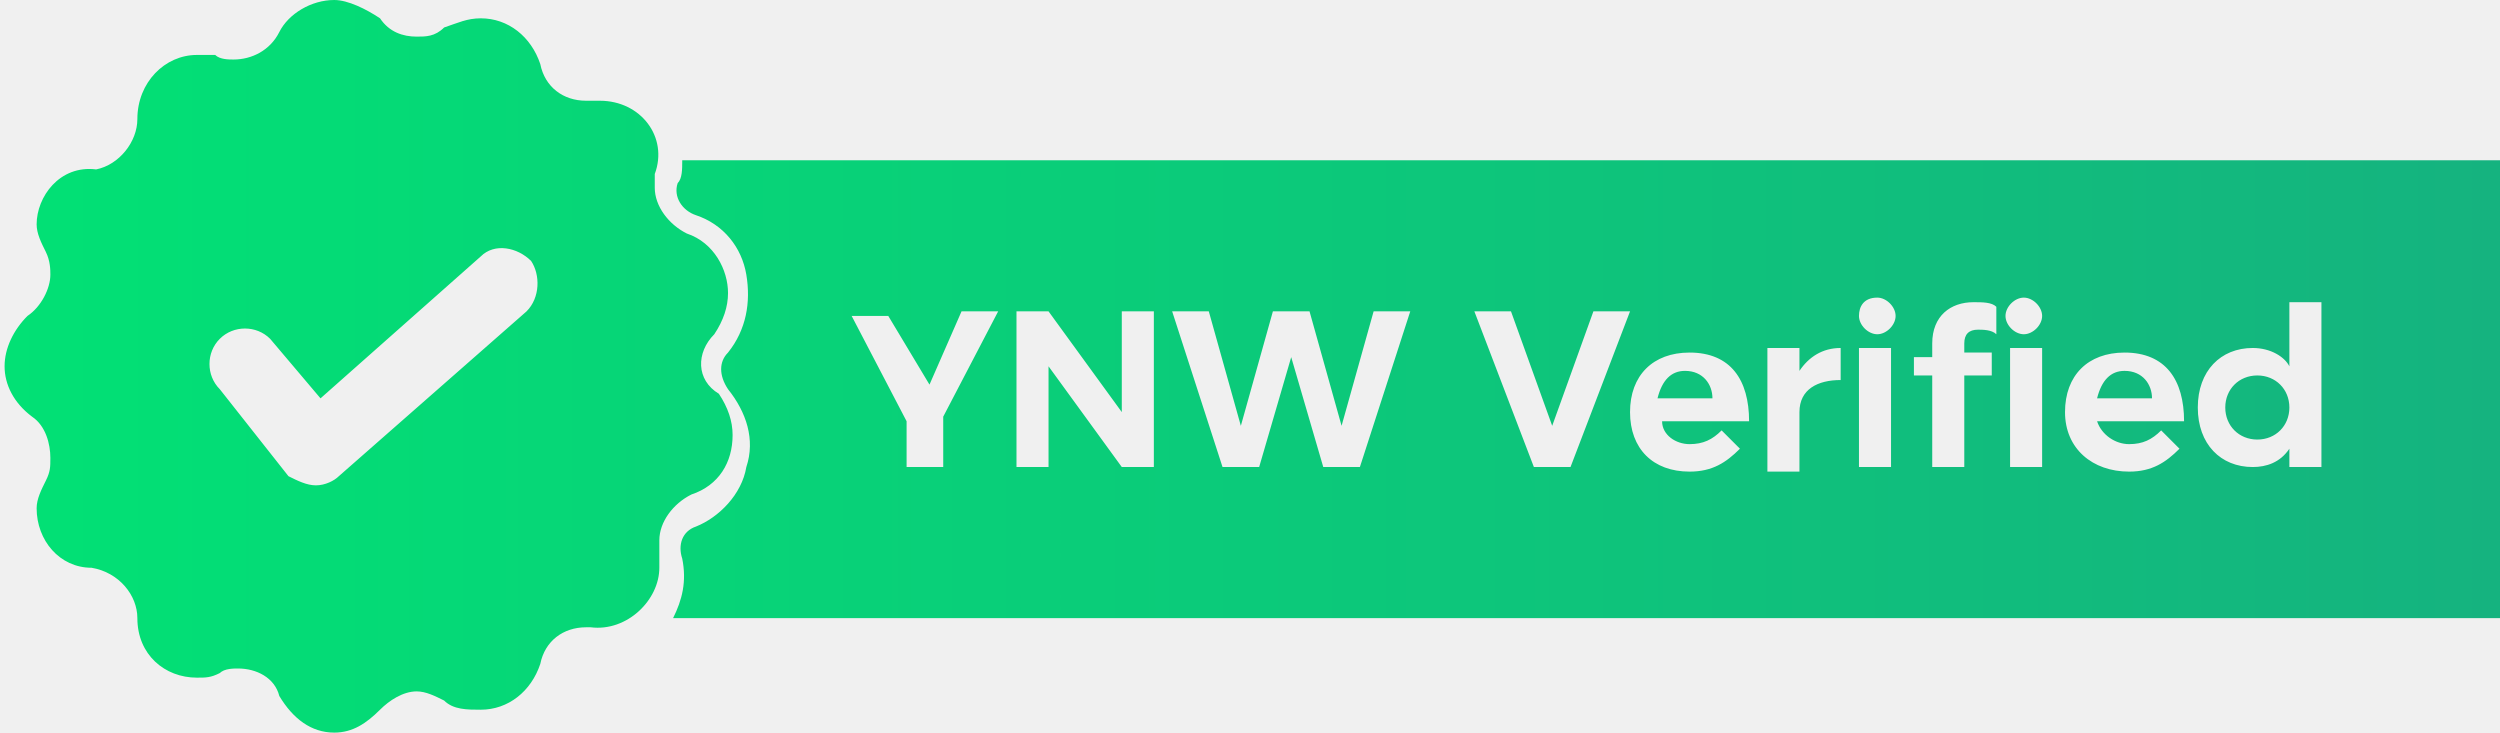
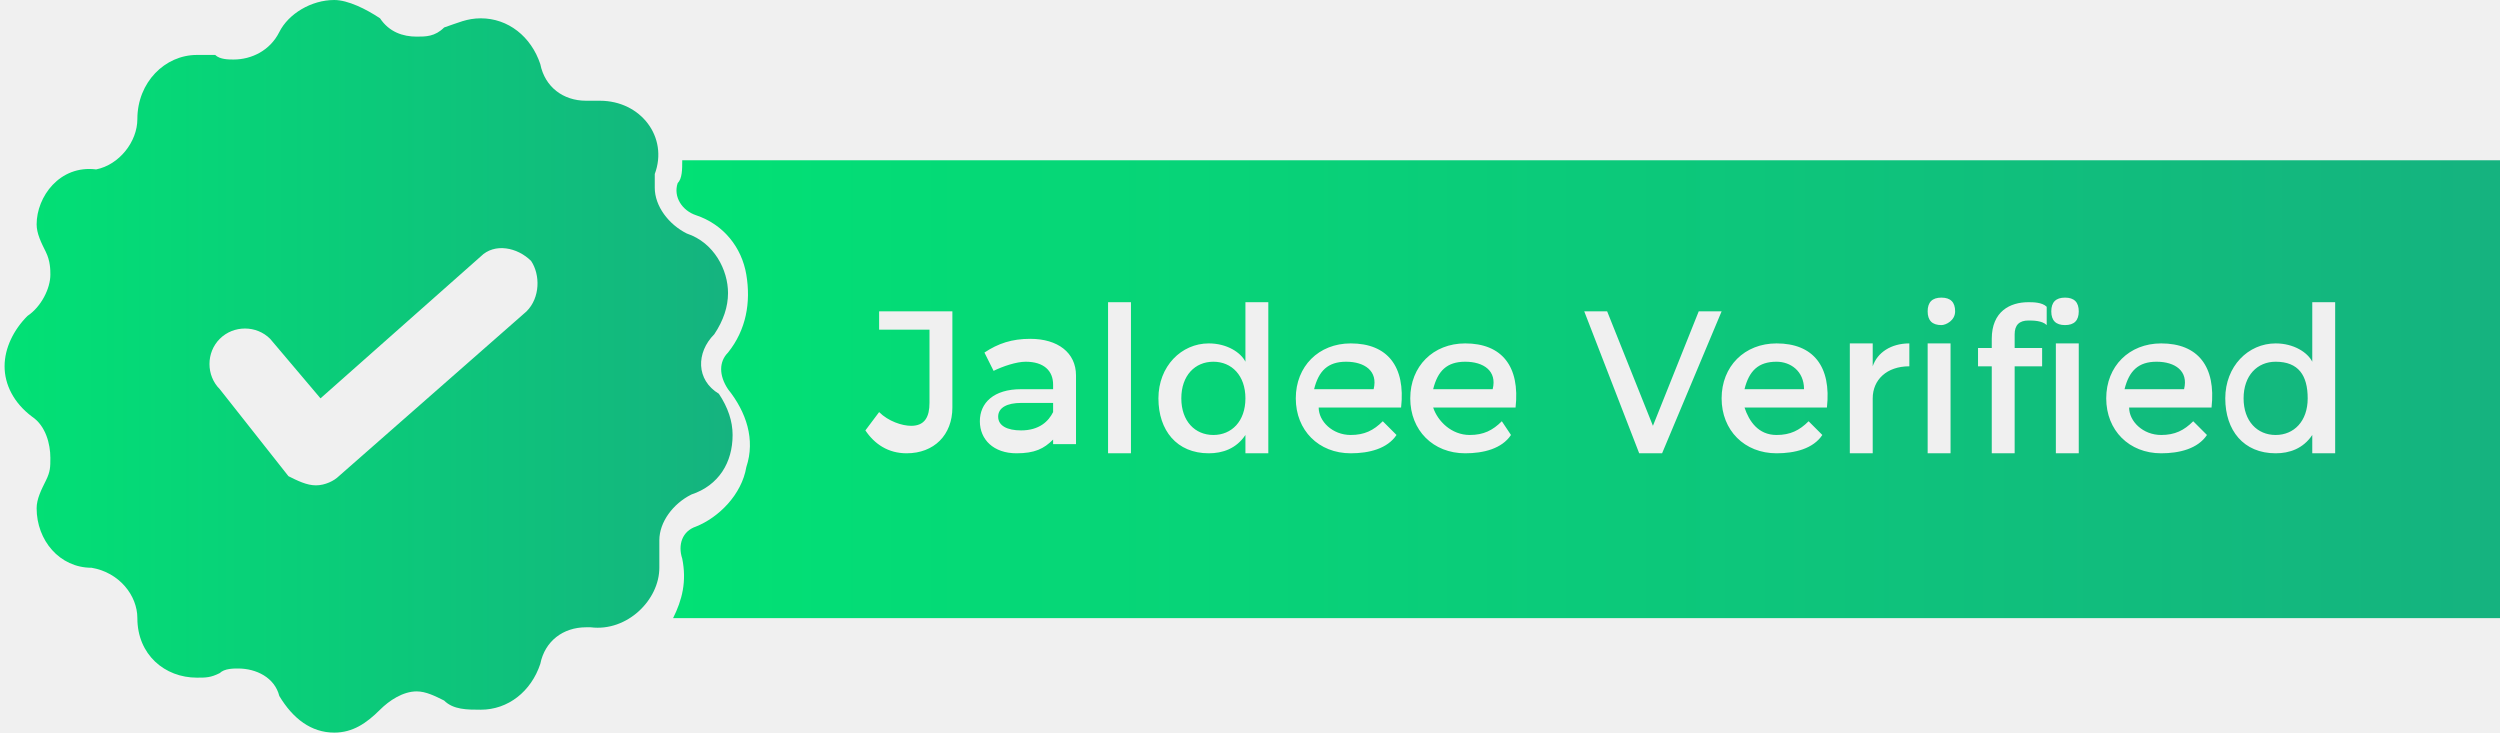
<svg xmlns="http://www.w3.org/2000/svg" version="1.1" id="verified" x="0px" y="0px" viewBox="0 0 54.6 16" style="enable-background:new 0 0 54.6 16;" xml:space="preserve">
  <style type="text/css">
	.st0{fill:url(#SVGID_1_);}
- 	.st1{display:none;}
- 	.st2{display:inline;fill:#FFFFFF;}
+ 	.st1{fill:url(#SVGID_2_);}
+ 	.st2{display:none;}
+ 	.st3{display:inline;fill:#FFFFFF;}
</style>
  <g>
-     <linearGradient id="SVGID_1_" gradientUnits="userSpaceOnUse" x1="6.127904e-02" y1="8" x2="54.573" y2="8">
+     <linearGradient id="SVGID_1_" gradientUnits="userSpaceOnUse" x1="9.997559e-02" y1="10" x2="16" y2="10" gradientTransform="matrix(1 0 0 -1 0 18)">
      <stop offset="0" style="stop-color:#02E175" />
      <stop offset="2.147645e-02" style="stop-color:#02E075" />
      <stop offset="1" style="stop-color:#15B37F" />
    </linearGradient>
-     <path class="st0" d="M15.6,7.3c0.2-0.3,0.3-0.6,0.3-0.9c0-0.5-0.3-1.1-0.9-1.3c-0.4-0.2-0.7-0.6-0.7-1c0-0.1,0-0.2,0-0.3   C14.6,3,14,2.2,13.1,2.2c0,0-0.1,0-0.2,0c0,0-0.1,0-0.1,0c-0.5,0-0.9-0.3-1-0.8c-0.2-0.6-0.7-1-1.3-1c-0.3,0-0.5,0.1-0.8,0.2   C9.5,0.8,9.3,0.8,9.1,0.8c-0.3,0-0.6-0.1-0.8-0.4C8,0.2,7.6,0,7.3,0c-0.5,0-1,0.3-1.2,0.7c-0.2,0.4-0.6,0.6-1,0.6   c-0.1,0-0.3,0-0.4-0.1C4.6,1.2,4.4,1.2,4.3,1.2c-0.7,0-1.3,0.6-1.3,1.4c0,0.5-0.4,1-0.9,1.1C1.3,3.6,0.8,4.3,0.8,4.9   c0,0.2,0.1,0.4,0.2,0.6C1.1,5.7,1.1,5.9,1.1,6c0,0.3-0.2,0.7-0.5,0.9C0.3,7.2,0.1,7.6,0.1,8c0,0.4,0.2,0.8,0.6,1.1   C1,9.3,1.1,9.7,1.1,10c0,0.2,0,0.3-0.1,0.5c-0.1,0.2-0.2,0.4-0.2,0.6c0,0.7,0.5,1.3,1.2,1.3C2.6,12.5,3,13,3,13.5   c0,0.8,0.6,1.3,1.3,1.3c0.2,0,0.3,0,0.5-0.1c0.1-0.1,0.3-0.1,0.4-0.1c0.4,0,0.8,0.2,0.9,0.6C6.4,15.7,6.8,16,7.3,16   c0.4,0,0.7-0.2,1-0.5c0.2-0.2,0.5-0.4,0.8-0.4c0.2,0,0.4,0.1,0.6,0.2c0.2,0.2,0.5,0.2,0.8,0.2c0.6,0,1.1-0.4,1.3-1   c0.1-0.5,0.5-0.8,1-0.8c0,0,0.1,0,0.1,0c0.8,0.1,1.5-0.6,1.5-1.3c0-0.1,0-0.2,0-0.3c0-0.1,0-0.2,0-0.3c0-0.4,0.3-0.8,0.7-1   c0.6-0.2,0.9-0.7,0.9-1.3c0-0.3-0.1-0.6-0.3-0.9C15.2,8.3,15.2,7.7,15.6,7.3z M11.5,6.8l-4.1,3.6c-0.1,0.1-0.3,0.2-0.5,0.2   c-0.2,0-0.4-0.1-0.6-0.2L4.8,8.5c-0.3-0.3-0.3-0.8,0-1.1c0.3-0.3,0.8-0.3,1.1,0L7,8.7l3.5-3.1c0.3-0.3,0.8-0.2,1.1,0.1   C11.8,6,11.8,6.5,11.5,6.8z M36.8,8.1c-0.3,0-0.5,0.2-0.6,0.6h1.2C37.4,8.4,37.2,8.1,36.8,8.1z M36.8,8.1c-0.3,0-0.5,0.2-0.6,0.6   h1.2C37.4,8.4,37.2,8.1,36.8,8.1z M36.8,8.1c-0.3,0-0.5,0.2-0.6,0.6h1.2C37.4,8.4,37.2,8.1,36.8,8.1z M36.8,8.1   c-0.3,0-0.5,0.2-0.6,0.6h1.2C37.4,8.4,37.2,8.1,36.8,8.1z M36.8,8.1c-0.3,0-0.5,0.2-0.6,0.6h1.2C37.4,8.4,37.2,8.1,36.8,8.1z    M36.8,8.1c-0.3,0-0.5,0.2-0.6,0.6h1.2C37.4,8.4,37.2,8.1,36.8,8.1z M36.8,8.1c-0.3,0-0.5,0.2-0.6,0.6h1.2   C37.4,8.4,37.2,8.1,36.8,8.1z M46.4,8.1c-0.3,0-0.5,0.2-0.6,0.6H47C47,8.4,46.8,8.1,46.4,8.1z M46.4,8.1c-0.3,0-0.5,0.2-0.6,0.6H47   C47,8.4,46.8,8.1,46.4,8.1z M36.8,8.1c-0.3,0-0.5,0.2-0.6,0.6h1.2C37.4,8.4,37.2,8.1,36.8,8.1z M54.6,3.5H14.9c0,0.2,0,0.4-0.1,0.5   c-0.1,0.3,0.1,0.6,0.4,0.7c0.6,0.2,1,0.7,1.1,1.3c0.1,0.6,0,1.2-0.4,1.7c-0.2,0.2-0.2,0.5,0,0.8c0.4,0.5,0.6,1.1,0.4,1.7   c-0.1,0.6-0.6,1.1-1.1,1.3c-0.3,0.1-0.4,0.4-0.3,0.7c0.1,0.5,0,0.9-0.2,1.3h39.9V8.4L54.6,3.5z M44.2,6.5c0.2,0,0.4,0.2,0.4,0.4   c0,0.2-0.2,0.4-0.4,0.4c-0.2,0-0.4-0.2-0.4-0.4C43.8,6.7,44,6.5,44.2,6.5z M41,6.5c0.2,0,0.4,0.2,0.4,0.4c0,0.2-0.2,0.4-0.4,0.4   c-0.2,0-0.4-0.2-0.4-0.4C40.6,6.7,40.7,6.5,41,6.5z M20.6,9.1v1.1h-0.8V9.2l-1.2-2.3h0.8l0.9,1.5L21,6.8h0.8L20.6,9.1z M25.2,10.2   h-0.7l-1.6-2.2v2.2h-0.7V6.8h0.7L24.5,9V6.8h0.7V10.2z M29.7,10.2h-0.8l-0.7-2.4l-0.7,2.4h-0.8l-1.1-3.4h0.8l0.7,2.5l0.7-2.5h0.8   l0.7,2.5L30,6.8h0.8L29.7,10.2z M33.5,10.2l-1.3-3.4H33l0.9,2.5l0.9-2.5h0.8l-1.3,3.4H33.5z M36.9,9.7c0.3,0,0.5-0.1,0.7-0.3   l0.4,0.4c-0.3,0.3-0.6,0.5-1.1,0.5c-0.8,0-1.3-0.5-1.3-1.3c0-0.8,0.5-1.3,1.3-1.3c0.9,0,1.3,0.6,1.3,1.5h-1.9   C36.3,9.5,36.6,9.7,36.9,9.7z M40.2,8.3c-0.5,0-0.9,0.2-0.9,0.7v1.3h-0.7V7.6h0.7v0.5c0.2-0.3,0.5-0.5,0.9-0.5V8.3z M41.3,10.2   h-0.7V7.6h0.7V10.2z M43.6,7.3c-0.1-0.1-0.3-0.1-0.4-0.1c-0.2,0-0.3,0.1-0.3,0.3v0.2h0.6v0.5h-0.6v2h-0.7v-2h-0.4V7.8h0.4V7.5   c0-0.6,0.4-0.9,0.9-0.9c0.2,0,0.4,0,0.5,0.1L43.6,7.3z M44.6,10.2h-0.7V7.6h0.7V10.2z M46.5,9.7c0.3,0,0.5-0.1,0.7-0.3l0.4,0.4   c-0.3,0.3-0.6,0.5-1.1,0.5c-0.8,0-1.4-0.5-1.4-1.3c0-0.8,0.5-1.3,1.3-1.3c0.9,0,1.3,0.6,1.3,1.5h-1.9C45.9,9.5,46.2,9.7,46.5,9.7z    M50.7,10.2H50V9.8c-0.2,0.3-0.5,0.4-0.8,0.4c-0.7,0-1.2-0.5-1.2-1.3c0-0.8,0.5-1.3,1.2-1.3c0.4,0,0.7,0.2,0.8,0.4V6.6h0.7V10.2z    M49.3,8.2c-0.4,0-0.7,0.3-0.7,0.7c0,0.4,0.3,0.7,0.7,0.7c0.4,0,0.7-0.3,0.7-0.7C50,8.5,49.7,8.2,49.3,8.2z M46.4,8.1   c-0.3,0-0.5,0.2-0.6,0.6H47C47,8.4,46.8,8.1,46.4,8.1z M36.8,8.1c-0.3,0-0.5,0.2-0.6,0.6h1.2C37.4,8.4,37.2,8.1,36.8,8.1z    M36.8,8.1c-0.3,0-0.5,0.2-0.6,0.6h1.2C37.4,8.4,37.2,8.1,36.8,8.1z M36.8,8.1c-0.3,0-0.5,0.2-0.6,0.6h1.2   C37.4,8.4,37.2,8.1,36.8,8.1z M36.8,8.1c-0.3,0-0.5,0.2-0.6,0.6h1.2C37.4,8.4,37.2,8.1,36.8,8.1z M36.8,8.1c-0.3,0-0.5,0.2-0.6,0.6   h1.2C37.4,8.4,37.2,8.1,36.8,8.1z M36.8,8.1c-0.3,0-0.5,0.2-0.6,0.6h1.2C37.4,8.4,37.2,8.1,36.8,8.1z M36.8,8.1   c-0.3,0-0.5,0.2-0.6,0.6h1.2C37.4,8.4,37.2,8.1,36.8,8.1z M36.8,8.1c-0.3,0-0.5,0.2-0.6,0.6h1.2C37.4,8.4,37.2,8.1,36.8,8.1z    M36.8,8.1c-0.3,0-0.5,0.2-0.6,0.6h1.2C37.4,8.4,37.2,8.1,36.8,8.1z" />
+     <path class="st0" d="M15.7,8.6c-0.5-0.3-0.5-0.9-0.1-1.3c0.2-0.3,0.3-0.6,0.3-0.9c0-0.5-0.3-1.1-0.9-1.3c-0.4-0.2-0.7-0.6-0.7-1   V3.8C14.6,3,14,2.2,13.1,2.2c0,0-0.1,0-0.2,0h-0.1c-0.5,0-0.9-0.3-1-0.8c-0.2-0.6-0.7-1-1.3-1c-0.3,0-0.5,0.1-0.8,0.2   C9.5,0.8,9.3,0.8,9.1,0.8c-0.3,0-0.6-0.1-0.8-0.4C8,0.2,7.6,0,7.3,0c-0.5,0-1,0.3-1.2,0.7c-0.2,0.4-0.6,0.6-1,0.6   c-0.1,0-0.3,0-0.4-0.1H4.3C3.6,1.2,3,1.8,3,2.6c0,0.5-0.4,1-0.9,1.1C1.3,3.6,0.8,4.3,0.8,4.9c0,0.2,0.1,0.4,0.2,0.6S1.1,5.9,1.1,6   c0,0.3-0.2,0.7-0.5,0.9C0.3,7.2,0.1,7.6,0.1,8s0.2,0.8,0.6,1.1C1,9.3,1.1,9.7,1.1,10c0,0.2,0,0.3-0.1,0.5s-0.2,0.4-0.2,0.6   c0,0.7,0.5,1.3,1.2,1.3c0.6,0.1,1,0.6,1,1.1c0,0.8,0.6,1.3,1.3,1.3c0.2,0,0.3,0,0.5-0.1c0.1-0.1,0.3-0.1,0.4-0.1   c0.4,0,0.8,0.2,0.9,0.6C6.4,15.7,6.8,16,7.3,16c0.4,0,0.7-0.2,1-0.5c0.2-0.2,0.5-0.4,0.8-0.4c0.2,0,0.4,0.1,0.6,0.2   c0.2,0.2,0.5,0.2,0.8,0.2c0.6,0,1.1-0.4,1.3-1c0.1-0.5,0.5-0.8,1-0.8h0.1c0.8,0.1,1.5-0.6,1.5-1.3v-0.6c0-0.4,0.3-0.8,0.7-1   c0.6-0.2,0.9-0.7,0.9-1.3C16,9.2,15.9,8.9,15.7,8.6z M11.5,6.8l-4.1,3.6c-0.1,0.1-0.3,0.2-0.5,0.2c-0.2,0-0.4-0.1-0.6-0.2L4.8,8.5   c-0.3-0.3-0.3-0.8,0-1.1c0.3-0.3,0.8-0.3,1.1,0L7,8.7l3.5-3.1c0.3-0.3,0.8-0.2,1.1,0.1C11.8,6,11.8,6.5,11.5,6.8z" />
+     <linearGradient id="SVGID_2_" gradientUnits="userSpaceOnUse" x1="14.7" y1="8.5" x2="54.6" y2="8.5">
+       <stop offset="0" style="stop-color:#02E175" />
+       <stop offset="2.147645e-02" style="stop-color:#02E075" />
+       <stop offset="1" style="stop-color:#15B37F" />
+     </linearGradient>
+     <path class="st1" d="M22.3,8.8c-0.3,0-0.5,0.1-0.5,0.3c0,0.2,0.2,0.3,0.5,0.3c0.4,0,0.6-0.2,0.7-0.4V8.8H22.3z M22.3,8.8   c-0.3,0-0.5,0.1-0.5,0.3c0,0.2,0.2,0.3,0.5,0.3c0.4,0,0.6-0.2,0.7-0.4V8.8H22.3z M22.3,8.8c-0.3,0-0.5,0.1-0.5,0.3   c0,0.2,0.2,0.3,0.5,0.3c0.4,0,0.6-0.2,0.7-0.4V8.8H22.3z M26.5,7.9c-0.4,0-0.7,0.3-0.7,0.8s0.3,0.8,0.7,0.8c0.4,0,0.7-0.3,0.7-0.8   S26.9,7.9,26.5,7.9z M29.4,7.9c-0.4,0-0.6,0.2-0.7,0.6h1.3C30.1,8.1,29.8,7.9,29.4,7.9z M29.4,7.9c-0.4,0-0.6,0.2-0.7,0.6h1.3   C30.1,8.1,29.8,7.9,29.4,7.9z M26.5,7.9c-0.4,0-0.7,0.3-0.7,0.8s0.3,0.8,0.7,0.8c0.4,0,0.7-0.3,0.7-0.8S26.9,7.9,26.5,7.9z    M22.3,8.8c-0.3,0-0.5,0.1-0.5,0.3c0,0.2,0.2,0.3,0.5,0.3c0.4,0,0.6-0.2,0.7-0.4V8.8H22.3z M22.3,8.8c-0.3,0-0.5,0.1-0.5,0.3   c0,0.2,0.2,0.3,0.5,0.3c0.4,0,0.6-0.2,0.7-0.4V8.8H22.3z M26.5,7.9c-0.4,0-0.7,0.3-0.7,0.8s0.3,0.8,0.7,0.8c0.4,0,0.7-0.3,0.7-0.8   S26.9,7.9,26.5,7.9z M29.4,7.9c-0.4,0-0.6,0.2-0.7,0.6h1.3C30.1,8.1,29.8,7.9,29.4,7.9z M32,7.9c-0.4,0-0.6,0.2-0.7,0.6h1.3   C32.7,8.1,32.4,7.9,32,7.9z M32,7.9c-0.4,0-0.6,0.2-0.7,0.6h1.3C32.7,8.1,32.4,7.9,32,7.9z M29.4,7.9c-0.4,0-0.6,0.2-0.7,0.6h1.3   C30.1,8.1,29.8,7.9,29.4,7.9z M26.5,7.9c-0.4,0-0.7,0.3-0.7,0.8s0.3,0.8,0.7,0.8c0.4,0,0.7-0.3,0.7-0.8S26.9,7.9,26.5,7.9z    M22.3,8.8c-0.3,0-0.5,0.1-0.5,0.3c0,0.2,0.2,0.3,0.5,0.3c0.4,0,0.6-0.2,0.7-0.4V8.8H22.3z M22.3,8.8c-0.3,0-0.5,0.1-0.5,0.3   c0,0.2,0.2,0.3,0.5,0.3c0.4,0,0.6-0.2,0.7-0.4V8.8H22.3z M26.5,7.9c-0.4,0-0.7,0.3-0.7,0.8s0.3,0.8,0.7,0.8c0.4,0,0.7-0.3,0.7-0.8   S26.9,7.9,26.5,7.9z M29.4,7.9c-0.4,0-0.6,0.2-0.7,0.6h1.3C30.1,8.1,29.8,7.9,29.4,7.9z M32,7.9c-0.4,0-0.6,0.2-0.7,0.6h1.3   C32.7,8.1,32.4,7.9,32,7.9z M38.8,7.9c-0.4,0-0.6,0.2-0.7,0.6h1.3C39.4,8.1,39.1,7.9,38.8,7.9z M38.8,7.9c-0.4,0-0.6,0.2-0.7,0.6   h1.3C39.4,8.1,39.1,7.9,38.8,7.9z M32,7.9c-0.4,0-0.6,0.2-0.7,0.6h1.3C32.7,8.1,32.4,7.9,32,7.9z M29.4,7.9c-0.4,0-0.6,0.2-0.7,0.6   h1.3C30.1,8.1,29.8,7.9,29.4,7.9z M26.5,7.9c-0.4,0-0.7,0.3-0.7,0.8s0.3,0.8,0.7,0.8c0.4,0,0.7-0.3,0.7-0.8S26.9,7.9,26.5,7.9z    M22.3,8.8c-0.3,0-0.5,0.1-0.5,0.3c0,0.2,0.2,0.3,0.5,0.3c0.4,0,0.6-0.2,0.7-0.4V8.8H22.3z M22.3,8.8c-0.3,0-0.5,0.1-0.5,0.3   c0,0.2,0.2,0.3,0.5,0.3c0.4,0,0.6-0.2,0.7-0.4V8.8H22.3z M26.5,7.9c-0.4,0-0.7,0.3-0.7,0.8s0.3,0.8,0.7,0.8c0.4,0,0.7-0.3,0.7-0.8   S26.9,7.9,26.5,7.9z M29.4,7.9c-0.4,0-0.6,0.2-0.7,0.6h1.3C30.1,8.1,29.8,7.9,29.4,7.9z M32,7.9c-0.4,0-0.6,0.2-0.7,0.6h1.3   C32.7,8.1,32.4,7.9,32,7.9z M38.8,7.9c-0.4,0-0.6,0.2-0.7,0.6h1.3C39.4,8.1,39.1,7.9,38.8,7.9z M38.8,7.9c-0.4,0-0.6,0.2-0.7,0.6   h1.3C39.4,8.1,39.1,7.9,38.8,7.9z M32,7.9c-0.4,0-0.6,0.2-0.7,0.6h1.3C32.7,8.1,32.4,7.9,32,7.9z M29.4,7.9c-0.4,0-0.6,0.2-0.7,0.6   h1.3C30.1,8.1,29.8,7.9,29.4,7.9z M26.5,7.9c-0.4,0-0.7,0.3-0.7,0.8s0.3,0.8,0.7,0.8c0.4,0,0.7-0.3,0.7-0.8S26.9,7.9,26.5,7.9z    M22.3,8.8c-0.3,0-0.5,0.1-0.5,0.3c0,0.2,0.2,0.3,0.5,0.3c0.4,0,0.6-0.2,0.7-0.4V8.8H22.3z M22.3,8.8c-0.3,0-0.5,0.1-0.5,0.3   c0,0.2,0.2,0.3,0.5,0.3c0.4,0,0.6-0.2,0.7-0.4V8.8H22.3z M26.5,7.9c-0.4,0-0.7,0.3-0.7,0.8s0.3,0.8,0.7,0.8c0.4,0,0.7-0.3,0.7-0.8   S26.9,7.9,26.5,7.9z M29.4,7.9c-0.4,0-0.6,0.2-0.7,0.6h1.3C30.1,8.1,29.8,7.9,29.4,7.9z M32,7.9c-0.4,0-0.6,0.2-0.7,0.6h1.3   C32.7,8.1,32.4,7.9,32,7.9z M38.8,7.9c-0.4,0-0.6,0.2-0.7,0.6h1.3C39.4,8.1,39.1,7.9,38.8,7.9z M38.8,7.9c-0.4,0-0.6,0.2-0.7,0.6   h1.3C39.4,8.1,39.1,7.9,38.8,7.9z M32,7.9c-0.4,0-0.6,0.2-0.7,0.6h1.3C32.7,8.1,32.4,7.9,32,7.9z M29.4,7.9c-0.4,0-0.6,0.2-0.7,0.6   h1.3C30.1,8.1,29.8,7.9,29.4,7.9z M26.5,7.9c-0.4,0-0.7,0.3-0.7,0.8s0.3,0.8,0.7,0.8c0.4,0,0.7-0.3,0.7-0.8S26.9,7.9,26.5,7.9z    M22.3,8.8c-0.3,0-0.5,0.1-0.5,0.3c0,0.2,0.2,0.3,0.5,0.3c0.4,0,0.6-0.2,0.7-0.4V8.8H22.3z M22.3,8.8c-0.3,0-0.5,0.1-0.5,0.3   c0,0.2,0.2,0.3,0.5,0.3c0.4,0,0.6-0.2,0.7-0.4V8.8H22.3z M26.5,7.9c-0.4,0-0.7,0.3-0.7,0.8s0.3,0.8,0.7,0.8c0.4,0,0.7-0.3,0.7-0.8   S26.9,7.9,26.5,7.9z M29.4,7.9c-0.4,0-0.6,0.2-0.7,0.6h1.3C30.1,8.1,29.8,7.9,29.4,7.9z M32,7.9c-0.4,0-0.6,0.2-0.7,0.6h1.3   C32.7,8.1,32.4,7.9,32,7.9z M38.8,7.9c-0.4,0-0.6,0.2-0.7,0.6h1.3C39.4,8.1,39.1,7.9,38.8,7.9z M47.1,7.9c-0.4,0-0.6,0.2-0.7,0.6   h1.3C47.8,8.1,47.5,7.9,47.1,7.9z M47.1,7.9c-0.4,0-0.6,0.2-0.7,0.6h1.3C47.8,8.1,47.5,7.9,47.1,7.9z M38.8,7.9   c-0.4,0-0.6,0.2-0.7,0.6h1.3C39.4,8.1,39.1,7.9,38.8,7.9z M32,7.9c-0.4,0-0.6,0.2-0.7,0.6h1.3C32.7,8.1,32.4,7.9,32,7.9z M29.4,7.9   c-0.4,0-0.6,0.2-0.7,0.6h1.3C30.1,8.1,29.8,7.9,29.4,7.9z M26.5,7.9c-0.4,0-0.7,0.3-0.7,0.8s0.3,0.8,0.7,0.8c0.4,0,0.7-0.3,0.7-0.8   S26.9,7.9,26.5,7.9z M22.3,8.8c-0.3,0-0.5,0.1-0.5,0.3c0,0.2,0.2,0.3,0.5,0.3c0.4,0,0.6-0.2,0.7-0.4V8.8H22.3z M14.9,3.5   c0,0.2,0,0.4-0.1,0.5c-0.1,0.3,0.1,0.6,0.4,0.7c0.6,0.2,1,0.7,1.1,1.3c0.1,0.6,0,1.2-0.4,1.7c-0.2,0.2-0.2,0.5,0,0.8   c0.4,0.5,0.6,1.1,0.4,1.7c-0.1,0.6-0.6,1.1-1.1,1.3c-0.3,0.1-0.4,0.4-0.3,0.7c0.1,0.5,0,0.9-0.2,1.3h39.9v-10H14.9z M20.8,8.9   c0,0.6-0.4,1-1,1c-0.4,0-0.7-0.2-0.9-0.5L19.2,9c0.2,0.2,0.5,0.3,0.7,0.3c0.3,0,0.4-0.2,0.4-0.5V7.2h-1.1V6.8h1.6V8.9z M23,9.9V9.6   c-0.2,0.2-0.4,0.3-0.8,0.3c-0.5,0-0.8-0.3-0.8-0.7c0-0.4,0.3-0.7,0.9-0.7H23V8.4c0-0.3-0.2-0.5-0.6-0.5c-0.2,0-0.5,0.1-0.7,0.2   l-0.2-0.4c0.3-0.2,0.6-0.3,1-0.3c0.6,0,1,0.3,1,0.8l0,1.5H23z M24.7,9.9h-0.5V6.6h0.5V9.9z M27.7,9.9h-0.5V9.5   c-0.2,0.3-0.5,0.4-0.8,0.4c-0.7,0-1.1-0.5-1.1-1.2s0.5-1.2,1.1-1.2c0.4,0,0.7,0.2,0.8,0.4V6.6h0.5V9.9z M29.5,9.5   c0.3,0,0.5-0.1,0.7-0.3l0.3,0.3c-0.2,0.3-0.6,0.4-1,0.4c-0.7,0-1.2-0.5-1.2-1.2c0-0.7,0.5-1.2,1.2-1.2c0.8,0,1.2,0.5,1.1,1.4h-1.8   C28.8,9.2,29.1,9.5,29.5,9.5z M32.1,9.5c0.3,0,0.5-0.1,0.7-0.3L33,9.5c-0.2,0.3-0.6,0.4-1,0.4c-0.7,0-1.2-0.5-1.2-1.2   c0-0.7,0.5-1.2,1.2-1.2c0.8,0,1.2,0.5,1.1,1.4h-1.8C31.4,9.2,31.7,9.5,32.1,9.5z M35.8,9.9l-1.2-3.1h0.5l1,2.5l1-2.5h0.5l-1.3,3.1   H35.8z M38.8,9.5c0.3,0,0.5-0.1,0.7-0.3l0.3,0.3c-0.2,0.3-0.6,0.4-1,0.4c-0.7,0-1.2-0.5-1.2-1.2c0-0.7,0.5-1.2,1.2-1.2   c0.8,0,1.2,0.5,1.1,1.4h-1.8C38.2,9.2,38.4,9.5,38.8,9.5z M41.7,8c-0.5,0-0.8,0.3-0.8,0.7v1.2h-0.5V7.5h0.5V8   c0.1-0.3,0.4-0.5,0.8-0.5V8z M42.6,9.9h-0.5V7.5h0.5V9.9z M42.4,7.1c-0.2,0-0.3-0.1-0.3-0.3c0-0.2,0.1-0.3,0.3-0.3s0.3,0.1,0.3,0.3   C42.7,7,42.5,7.1,42.4,7.1z M44.7,7.1C44.6,7,44.4,7,44.3,7C44.1,7,44,7.1,44,7.3v0.3h0.6V8H44v1.9h-0.5V8h-0.3V7.6h0.3V7.4   c0-0.6,0.4-0.8,0.8-0.8c0.1,0,0.3,0,0.4,0.1L44.7,7.1z M45.4,9.9h-0.5V7.5h0.5V9.9z M45.1,7.1c-0.2,0-0.3-0.1-0.3-0.3   c0-0.2,0.1-0.3,0.3-0.3c0.2,0,0.3,0.1,0.3,0.3C45.4,7,45.3,7.1,45.1,7.1z M47.2,9.5c0.3,0,0.5-0.1,0.7-0.3l0.3,0.3   c-0.2,0.3-0.6,0.4-1,0.4c-0.7,0-1.2-0.5-1.2-1.2c0-0.7,0.5-1.2,1.2-1.2c0.8,0,1.2,0.5,1.1,1.4h-1.8C46.5,9.2,46.8,9.5,47.2,9.5z    M51,9.9h-0.5V9.5c-0.2,0.3-0.5,0.4-0.8,0.4c-0.7,0-1.1-0.5-1.1-1.2s0.5-1.2,1.1-1.2c0.4,0,0.7,0.2,0.8,0.4V6.6H51V9.9z M49.7,7.9   c-0.4,0-0.7,0.3-0.7,0.8c0,0.5,0.3,0.8,0.7,0.8c0.4,0,0.7-0.3,0.7-0.8S50.2,7.9,49.7,7.9z M47.1,7.9c-0.4,0-0.6,0.2-0.7,0.6h1.3   C47.8,8.1,47.5,7.9,47.1,7.9z M38.8,7.9c-0.4,0-0.6,0.2-0.7,0.6h1.3C39.4,8.1,39.1,7.9,38.8,7.9z M32,7.9c-0.4,0-0.6,0.2-0.7,0.6   h1.3C32.7,8.1,32.4,7.9,32,7.9z M29.4,7.9c-0.4,0-0.6,0.2-0.7,0.6h1.3C30.1,8.1,29.8,7.9,29.4,7.9z M26.5,7.9   c-0.4,0-0.7,0.3-0.7,0.8s0.3,0.8,0.7,0.8c0.4,0,0.7-0.3,0.7-0.8S26.9,7.9,26.5,7.9z M21.8,9.1c0,0.2,0.2,0.3,0.5,0.3   c0.4,0,0.6-0.2,0.7-0.4V8.8h-0.6C22,8.8,21.8,8.9,21.8,9.1z M22.3,8.8c-0.3,0-0.5,0.1-0.5,0.3c0,0.2,0.2,0.3,0.5,0.3   c0.4,0,0.6-0.2,0.7-0.4V8.8H22.3z M26.5,7.9c-0.4,0-0.7,0.3-0.7,0.8s0.3,0.8,0.7,0.8c0.4,0,0.7-0.3,0.7-0.8S26.9,7.9,26.5,7.9z    M29.4,7.9c-0.4,0-0.6,0.2-0.7,0.6h1.3C30.1,8.1,29.8,7.9,29.4,7.9z M32,7.9c-0.4,0-0.6,0.2-0.7,0.6h1.3C32.7,8.1,32.4,7.9,32,7.9z    M38.8,7.9c-0.4,0-0.6,0.2-0.7,0.6h1.3C39.4,8.1,39.1,7.9,38.8,7.9z M38.8,7.9c-0.4,0-0.6,0.2-0.7,0.6h1.3   C39.4,8.1,39.1,7.9,38.8,7.9z M32,7.9c-0.4,0-0.6,0.2-0.7,0.6h1.3C32.7,8.1,32.4,7.9,32,7.9z M29.4,7.9c-0.4,0-0.6,0.2-0.7,0.6h1.3   C30.1,8.1,29.8,7.9,29.4,7.9z M26.5,7.9c-0.4,0-0.7,0.3-0.7,0.8s0.3,0.8,0.7,0.8c0.4,0,0.7-0.3,0.7-0.8S26.9,7.9,26.5,7.9z    M22.3,8.8c-0.3,0-0.5,0.1-0.5,0.3c0,0.2,0.2,0.3,0.5,0.3c0.4,0,0.6-0.2,0.7-0.4V8.8H22.3z M22.3,8.8c-0.3,0-0.5,0.1-0.5,0.3   c0,0.2,0.2,0.3,0.5,0.3c0.4,0,0.6-0.2,0.7-0.4V8.8H22.3z M26.5,7.9c-0.4,0-0.7,0.3-0.7,0.8s0.3,0.8,0.7,0.8c0.4,0,0.7-0.3,0.7-0.8   S26.9,7.9,26.5,7.9z M29.4,7.9c-0.4,0-0.6,0.2-0.7,0.6h1.3C30.1,8.1,29.8,7.9,29.4,7.9z M32,7.9c-0.4,0-0.6,0.2-0.7,0.6h1.3   C32.7,8.1,32.4,7.9,32,7.9z M38.8,7.9c-0.4,0-0.6,0.2-0.7,0.6h1.3C39.4,8.1,39.1,7.9,38.8,7.9z M38.8,7.9c-0.4,0-0.6,0.2-0.7,0.6   h1.3C39.4,8.1,39.1,7.9,38.8,7.9z M32,7.9c-0.4,0-0.6,0.2-0.7,0.6h1.3C32.7,8.1,32.4,7.9,32,7.9z M29.4,7.9c-0.4,0-0.6,0.2-0.7,0.6   h1.3C30.1,8.1,29.8,7.9,29.4,7.9z M26.5,7.9c-0.4,0-0.7,0.3-0.7,0.8s0.3,0.8,0.7,0.8c0.4,0,0.7-0.3,0.7-0.8S26.9,7.9,26.5,7.9z    M22.3,8.8c-0.3,0-0.5,0.1-0.5,0.3c0,0.2,0.2,0.3,0.5,0.3c0.4,0,0.6-0.2,0.7-0.4V8.8H22.3z M22.3,8.8c-0.3,0-0.5,0.1-0.5,0.3   c0,0.2,0.2,0.3,0.5,0.3c0.4,0,0.6-0.2,0.7-0.4V8.8H22.3z M26.5,7.9c-0.4,0-0.7,0.3-0.7,0.8s0.3,0.8,0.7,0.8c0.4,0,0.7-0.3,0.7-0.8   S26.9,7.9,26.5,7.9z M29.4,7.9c-0.4,0-0.6,0.2-0.7,0.6h1.3C30.1,8.1,29.8,7.9,29.4,7.9z M32,7.9c-0.4,0-0.6,0.2-0.7,0.6h1.3   C32.7,8.1,32.4,7.9,32,7.9z M38.8,7.9c-0.4,0-0.6,0.2-0.7,0.6h1.3C39.4,8.1,39.1,7.9,38.8,7.9z M38.8,7.9c-0.4,0-0.6,0.2-0.7,0.6   h1.3C39.4,8.1,39.1,7.9,38.8,7.9z M32,7.9c-0.4,0-0.6,0.2-0.7,0.6h1.3C32.7,8.1,32.4,7.9,32,7.9z M29.4,7.9c-0.4,0-0.6,0.2-0.7,0.6   h1.3C30.1,8.1,29.8,7.9,29.4,7.9z M26.5,7.9c-0.4,0-0.7,0.3-0.7,0.8s0.3,0.8,0.7,0.8c0.4,0,0.7-0.3,0.7-0.8S26.9,7.9,26.5,7.9z    M22.3,8.8c-0.3,0-0.5,0.1-0.5,0.3c0,0.2,0.2,0.3,0.5,0.3c0.4,0,0.6-0.2,0.7-0.4V8.8H22.3z M22.3,8.8c-0.3,0-0.5,0.1-0.5,0.3   c0,0.2,0.2,0.3,0.5,0.3c0.4,0,0.6-0.2,0.7-0.4V8.8H22.3z M26.5,7.9c-0.4,0-0.7,0.3-0.7,0.8s0.3,0.8,0.7,0.8c0.4,0,0.7-0.3,0.7-0.8   S26.9,7.9,26.5,7.9z M29.4,7.9c-0.4,0-0.6,0.2-0.7,0.6h1.3C30.1,8.1,29.8,7.9,29.4,7.9z M32,7.9c-0.4,0-0.6,0.2-0.7,0.6h1.3   C32.7,8.1,32.4,7.9,32,7.9z M38.8,7.9c-0.4,0-0.6,0.2-0.7,0.6h1.3C39.4,8.1,39.1,7.9,38.8,7.9z M38.8,7.9c-0.4,0-0.6,0.2-0.7,0.6   h1.3C39.4,8.1,39.1,7.9,38.8,7.9z M32,7.9c-0.4,0-0.6,0.2-0.7,0.6h1.3C32.7,8.1,32.4,7.9,32,7.9z M29.4,7.9c-0.4,0-0.6,0.2-0.7,0.6   h1.3C30.1,8.1,29.8,7.9,29.4,7.9z M26.5,7.9c-0.4,0-0.7,0.3-0.7,0.8s0.3,0.8,0.7,0.8c0.4,0,0.7-0.3,0.7-0.8S26.9,7.9,26.5,7.9z    M22.3,8.8c-0.3,0-0.5,0.1-0.5,0.3c0,0.2,0.2,0.3,0.5,0.3c0.4,0,0.6-0.2,0.7-0.4V8.8H22.3z M22.3,8.8c-0.3,0-0.5,0.1-0.5,0.3   c0,0.2,0.2,0.3,0.5,0.3c0.4,0,0.6-0.2,0.7-0.4V8.8H22.3z M26.5,7.9c-0.4,0-0.7,0.3-0.7,0.8s0.3,0.8,0.7,0.8c0.4,0,0.7-0.3,0.7-0.8   S26.9,7.9,26.5,7.9z M29.4,7.9c-0.4,0-0.6,0.2-0.7,0.6h1.3C30.1,8.1,29.8,7.9,29.4,7.9z M32,7.9c-0.4,0-0.6,0.2-0.7,0.6h1.3   C32.7,8.1,32.4,7.9,32,7.9z M32,7.9c-0.4,0-0.6,0.2-0.7,0.6h1.3C32.7,8.1,32.4,7.9,32,7.9z M29.4,7.9c-0.4,0-0.6,0.2-0.7,0.6h1.3   C30.1,8.1,29.8,7.9,29.4,7.9z M26.5,7.9c-0.4,0-0.7,0.3-0.7,0.8s0.3,0.8,0.7,0.8c0.4,0,0.7-0.3,0.7-0.8S26.9,7.9,26.5,7.9z    M22.3,8.8c-0.3,0-0.5,0.1-0.5,0.3c0,0.2,0.2,0.3,0.5,0.3c0.4,0,0.6-0.2,0.7-0.4V8.8H22.3z M22.3,8.8c-0.3,0-0.5,0.1-0.5,0.3   c0,0.2,0.2,0.3,0.5,0.3c0.4,0,0.6-0.2,0.7-0.4V8.8H22.3z M26.5,7.9c-0.4,0-0.7,0.3-0.7,0.8s0.3,0.8,0.7,0.8c0.4,0,0.7-0.3,0.7-0.8   S26.9,7.9,26.5,7.9z M26.5,7.9c-0.4,0-0.7,0.3-0.7,0.8s0.3,0.8,0.7,0.8c0.4,0,0.7-0.3,0.7-0.8S26.9,7.9,26.5,7.9z M22.3,8.8   c-0.3,0-0.5,0.1-0.5,0.3c0,0.2,0.2,0.3,0.5,0.3c0.4,0,0.6-0.2,0.7-0.4V8.8H22.3z M22.3,8.8c-0.3,0-0.5,0.1-0.5,0.3   c0,0.2,0.2,0.3,0.5,0.3c0.4,0,0.6-0.2,0.7-0.4V8.8H22.3z M22.3,8.8c-0.3,0-0.5,0.1-0.5,0.3c0,0.2,0.2,0.3,0.5,0.3   c0.4,0,0.6-0.2,0.7-0.4V8.8H22.3z" />
  </g>
-   <g class="st1">
-     <path class="st2" d="M4.8,8.4v0.7H4V8.5L3.2,6.8h0.8l0.5,0.9l0.5-0.9h0.8L4.8,8.4z" />
-     <path class="st2" d="M6.7,6.8L7.7,8V6.8h0.7v2.3H7.7L6.8,8v1.2H6.1V6.8H6.7z" />
-     <path class="st2" d="M9.7,6.8L10,8.4l0.3-1.5h0.8l0.4,1.5l0.3-1.5h0.8l-0.8,2.3h-0.8l-0.3-1.4l-0.3,1.4H9.6L8.9,6.8H9.7z" />
+   <g class="st2">
+     <path class="st3" d="M4.8,8.4v0.7H4V8.5L3.2,6.8H4l0.5,0.9L5,6.8h0.8L4.8,8.4z" />
+     <path class="st3" d="M6.7,6.8l1,1.2V6.8h0.7v2.3H7.7L6.8,8v1.2H6.1V6.8H6.7z" />
+     <path class="st3" d="M9.7,6.8L10,8.4l0.3-1.5h0.8l0.4,1.5l0.3-1.5h0.8l-0.8,2.3H11l-0.3-1.4l-0.3,1.4H9.6L8.9,6.8H9.7z" />
  </g>
</svg>
